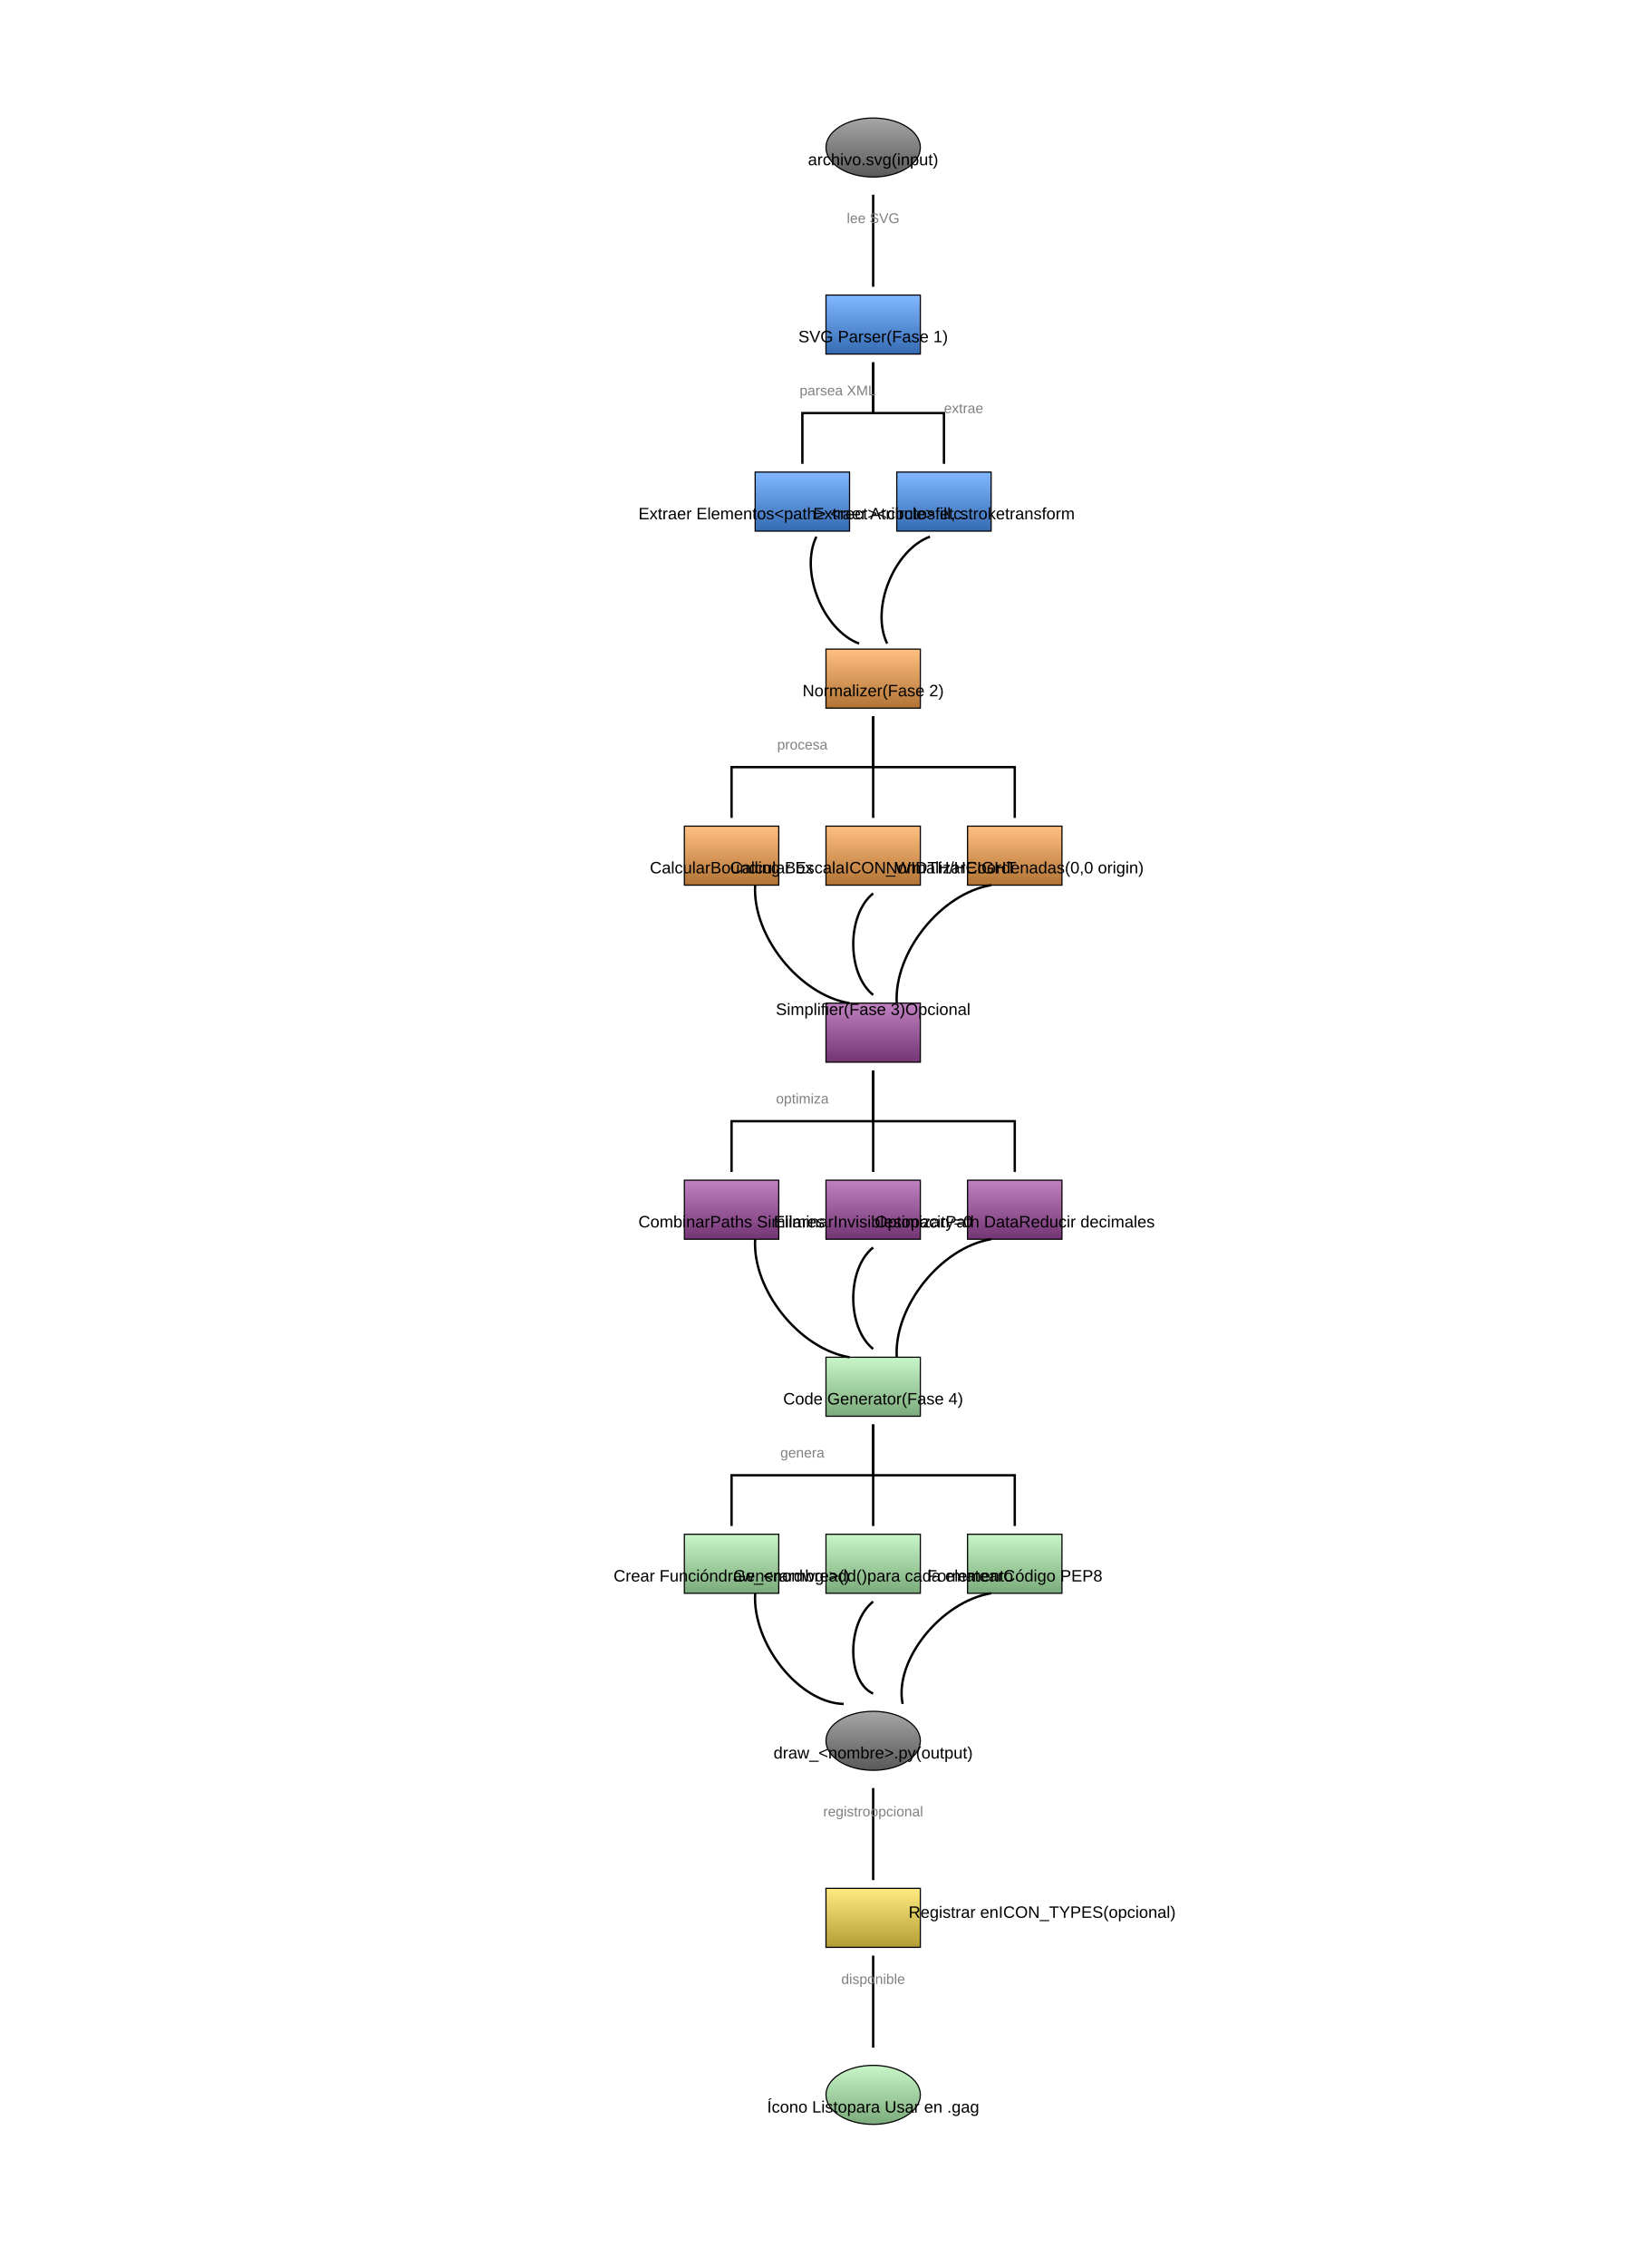
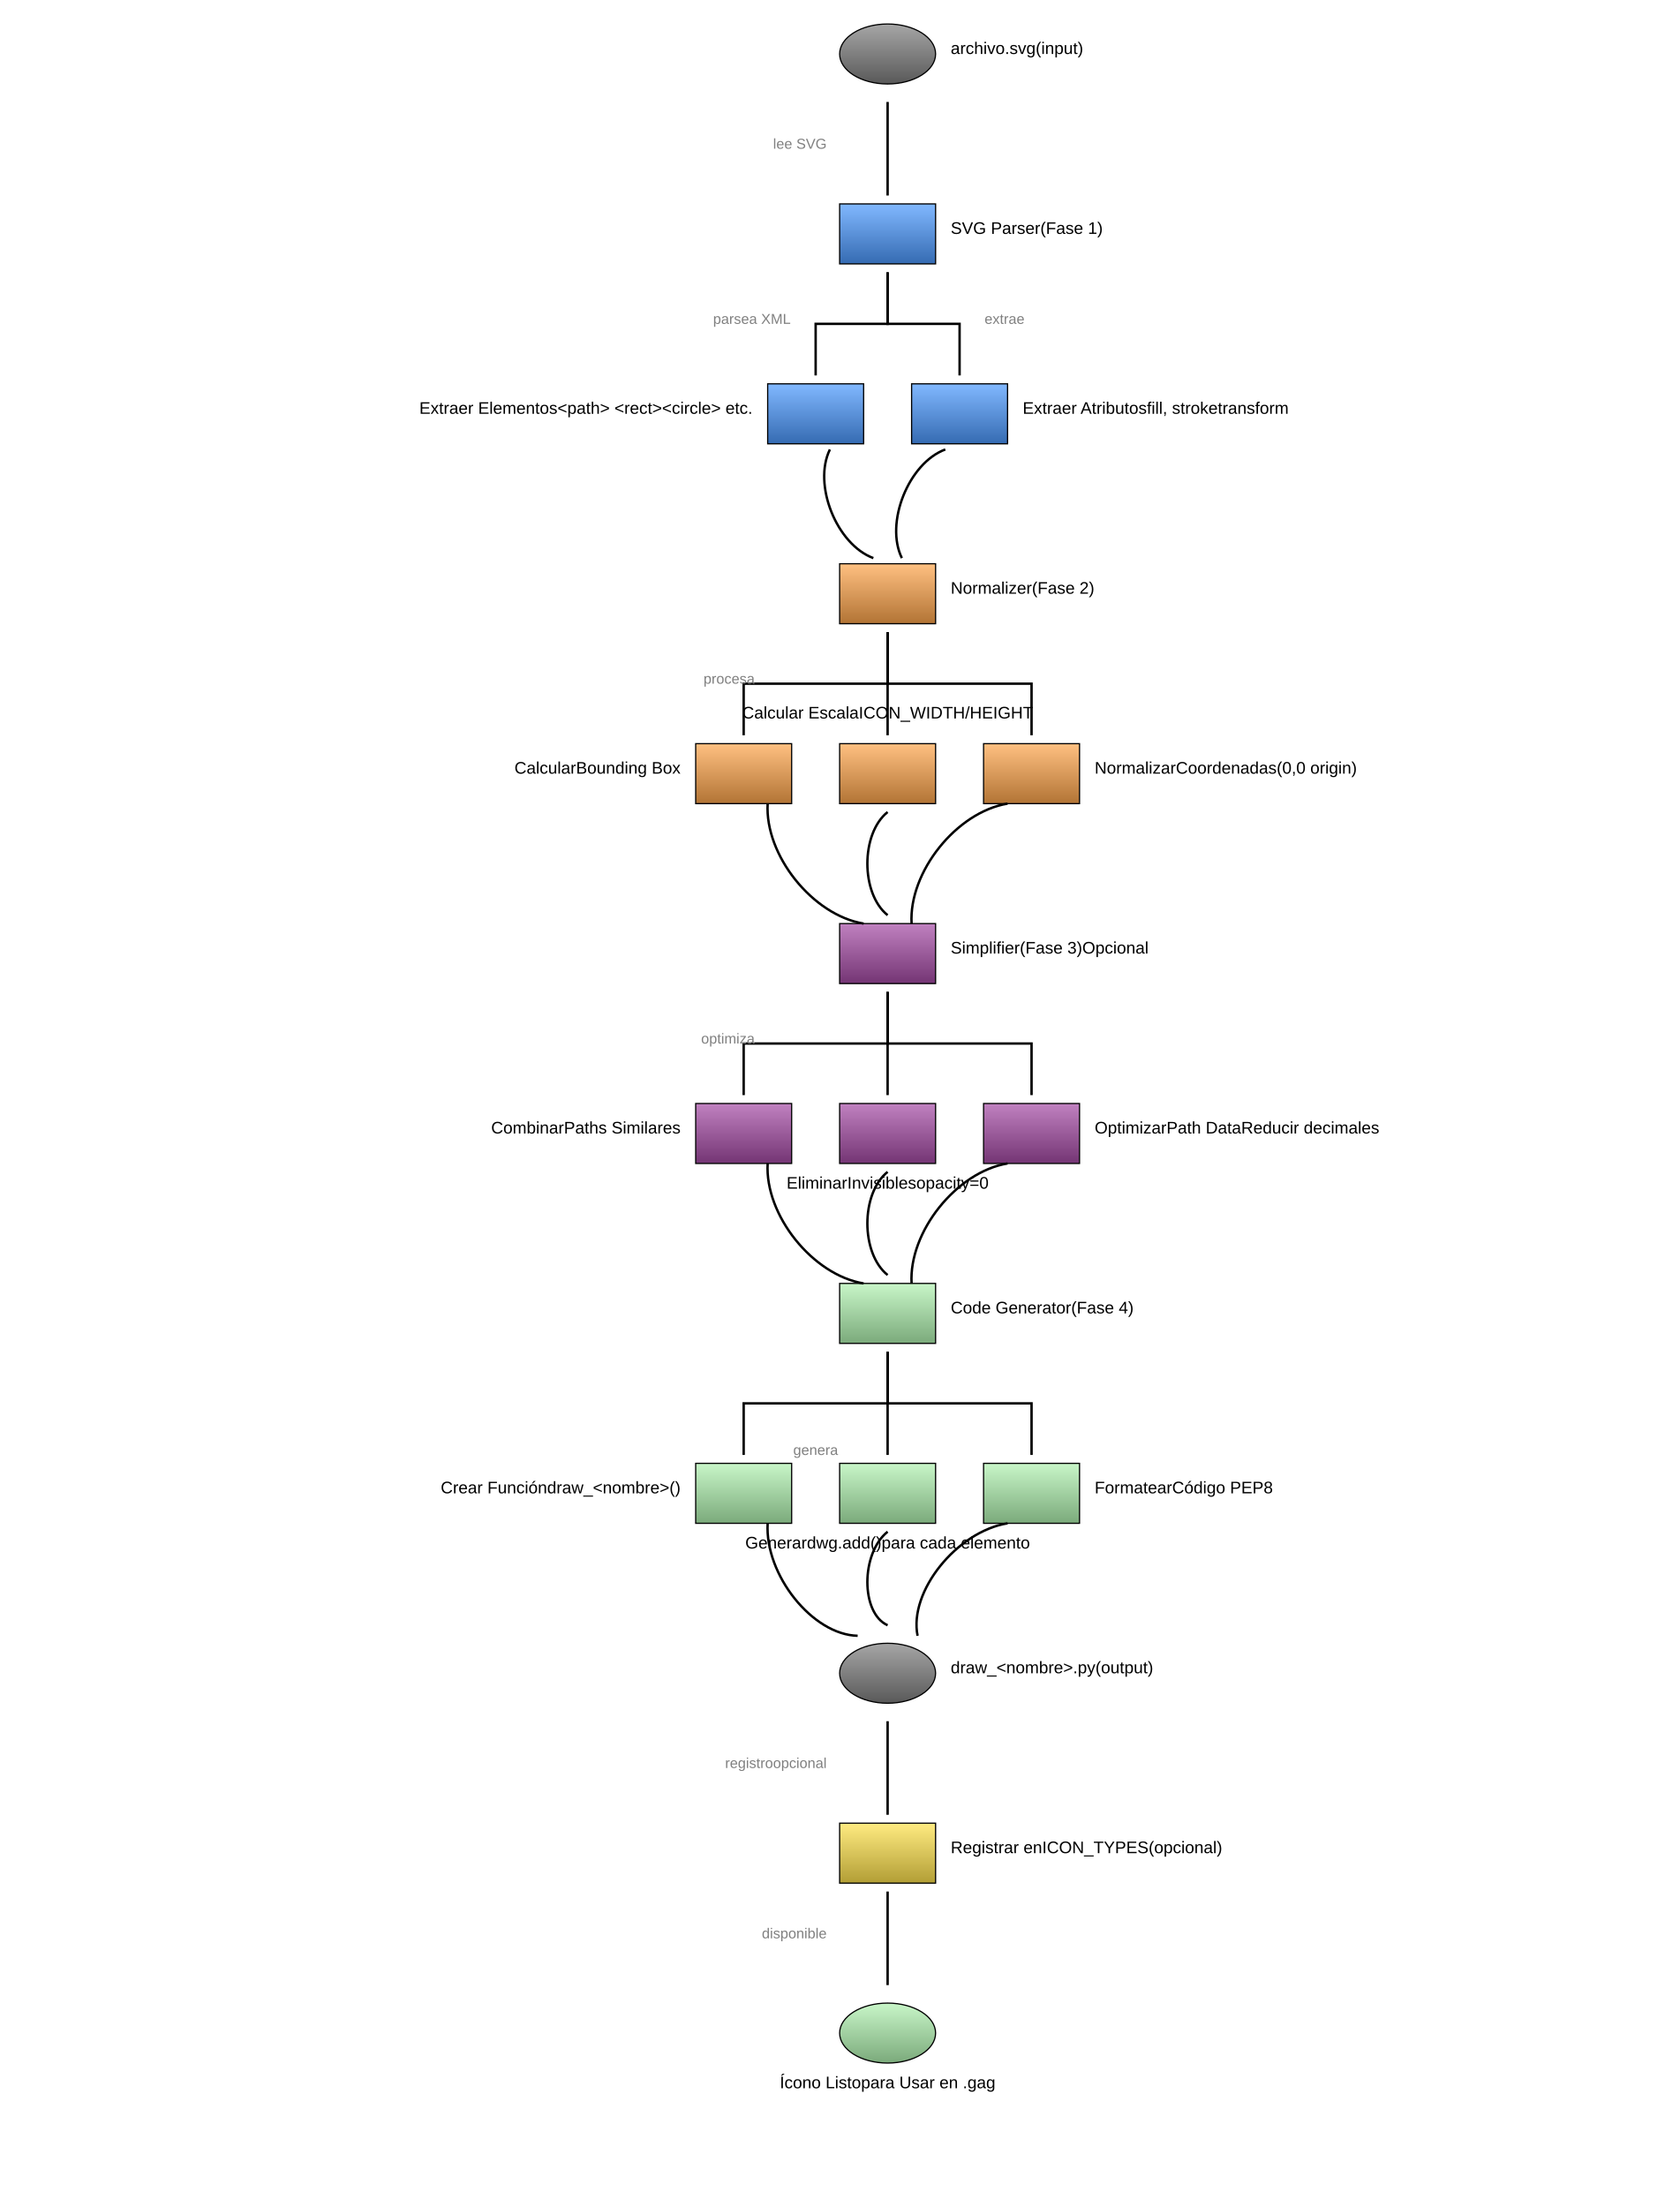
- <svg xmlns="http://www.w3.org/2000/svg" baseProfile="full" height="1920" version="1.1" viewBox="0,0,1400,1920" width="1400">
+ <svg xmlns="http://www.w3.org/2000/svg" baseProfile="full" height="1840" version="1.1" viewBox="0,0,1400,1840" width="1400">
  <defs>
    <marker id="arrow-end" markerHeight="10" markerWidth="10" orient="auto" refX="10" refY="5">
      <path d="M 0 0 L 10 5 L 0 10 z" fill="black" />
    </marker>
    <marker id="arrow-start" markerHeight="10" markerWidth="10" orient="auto" refX="0" refY="5">
      <path d="M 10 0 L 0 5 L 10 10 z" fill="black" />
    </marker>
    <linearGradient id="gradient-input_svg" x1="0%" x2="0%" y1="0%" y2="100%">
      <stop offset="0%" stop-color="#a6a6a6" />
      <stop offset="100%" stop-color="#595959" />
    </linearGradient>
    <linearGradient id="gradient-parser" x1="0%" x2="0%" y1="0%" y2="100%">
      <stop offset="0%" stop-color="#81b8ff" />
      <stop offset="100%" stop-color="#356bb2" />
    </linearGradient>
    <linearGradient id="gradient-extract_elements" x1="0%" x2="0%" y1="0%" y2="100%">
      <stop offset="0%" stop-color="#81b8ff" />
      <stop offset="100%" stop-color="#356bb2" />
    </linearGradient>
    <linearGradient id="gradient-extract_attrs" x1="0%" x2="0%" y1="0%" y2="100%">
      <stop offset="0%" stop-color="#81b8ff" />
      <stop offset="100%" stop-color="#356bb2" />
    </linearGradient>
    <linearGradient id="gradient-normalizer" x1="0%" x2="0%" y1="0%" y2="100%">
      <stop offset="0%" stop-color="#ffc081" />
      <stop offset="100%" stop-color="#b27435" />
    </linearGradient>
    <linearGradient id="gradient-calc_bbox" x1="0%" x2="0%" y1="0%" y2="100%">
      <stop offset="0%" stop-color="#ffc081" />
      <stop offset="100%" stop-color="#b27435" />
    </linearGradient>
    <linearGradient id="gradient-calc_scale" x1="0%" x2="0%" y1="0%" y2="100%">
      <stop offset="0%" stop-color="#ffc081" />
      <stop offset="100%" stop-color="#b27435" />
    </linearGradient>
    <linearGradient id="gradient-normalize_coords" x1="0%" x2="0%" y1="0%" y2="100%">
      <stop offset="0%" stop-color="#ffc081" />
      <stop offset="100%" stop-color="#b27435" />
    </linearGradient>
    <linearGradient id="gradient-simplifier" x1="0%" x2="0%" y1="0%" y2="100%">
      <stop offset="0%" stop-color="#c081c0" />
      <stop offset="100%" stop-color="#743574" />
    </linearGradient>
    <linearGradient id="gradient-combine_paths" x1="0%" x2="0%" y1="0%" y2="100%">
      <stop offset="0%" stop-color="#c081c0" />
      <stop offset="100%" stop-color="#743574" />
    </linearGradient>
    <linearGradient id="gradient-remove_invisible" x1="0%" x2="0%" y1="0%" y2="100%">
      <stop offset="0%" stop-color="#c081c0" />
      <stop offset="100%" stop-color="#743574" />
    </linearGradient>
    <linearGradient id="gradient-optimize_paths" x1="0%" x2="0%" y1="0%" y2="100%">
      <stop offset="0%" stop-color="#c081c0" />
      <stop offset="100%" stop-color="#743574" />
    </linearGradient>
    <linearGradient id="gradient-codegen" x1="0%" x2="0%" y1="0%" y2="100%">
      <stop offset="0%" stop-color="#c8f6c8" />
      <stop offset="100%" stop-color="#7baa7b" />
    </linearGradient>
    <linearGradient id="gradient-create_function" x1="0%" x2="0%" y1="0%" y2="100%">
      <stop offset="0%" stop-color="#c8f6c8" />
      <stop offset="100%" stop-color="#7baa7b" />
    </linearGradient>
    <linearGradient id="gradient-generate_paths" x1="0%" x2="0%" y1="0%" y2="100%">
      <stop offset="0%" stop-color="#c8f6c8" />
      <stop offset="100%" stop-color="#7baa7b" />
    </linearGradient>
    <linearGradient id="gradient-format_code" x1="0%" x2="0%" y1="0%" y2="100%">
      <stop offset="0%" stop-color="#c8f6c8" />
      <stop offset="100%" stop-color="#7baa7b" />
    </linearGradient>
    <linearGradient id="gradient-output_py" x1="0%" x2="0%" y1="0%" y2="100%">
      <stop offset="0%" stop-color="#a6a6a6" />
      <stop offset="100%" stop-color="#595959" />
    </linearGradient>
    <linearGradient id="gradient-register" x1="0%" x2="0%" y1="0%" y2="100%">
      <stop offset="0%" stop-color="#ffeb81" />
      <stop offset="100%" stop-color="#b29e35" />
    </linearGradient>
    <linearGradient id="gradient-ready" x1="0%" x2="0%" y1="0%" y2="100%">
      <stop offset="0%" stop-color="#c8f6c8" />
      <stop offset="100%" stop-color="#7baa7b" />
    </linearGradient>
  </defs>
-   <ellipse cx="740.0" cy="125.0" fill="url(#gradient-input_svg)" rx="40.0" ry="25.0" stroke="black" />
-   <rect fill="url(#gradient-parser)" height="50" stroke="black" width="80" x="700.0" y="250" />
-   <rect fill="url(#gradient-extract_elements)" height="50" stroke="black" width="80" x="640.0" y="400" />
-   <rect fill="url(#gradient-extract_attrs)" height="50" stroke="black" width="80" x="760.0" y="400" />
-   <rect fill="url(#gradient-normalizer)" height="50" stroke="black" width="80" x="700.0" y="550" />
-   <rect fill="url(#gradient-calc_bbox)" height="50" stroke="black" width="80" x="580.0" y="700" />
-   <rect fill="url(#gradient-calc_scale)" height="50" stroke="black" width="80" x="700.0" y="700" />
-   <rect fill="url(#gradient-normalize_coords)" height="50" stroke="black" width="80" x="820.0" y="700" />
-   <rect fill="url(#gradient-simplifier)" height="50" stroke="black" width="80" x="700.0" y="850" />
-   <rect fill="url(#gradient-combine_paths)" height="50" stroke="black" width="80" x="580.0" y="1000" />
-   <rect fill="url(#gradient-remove_invisible)" height="50" stroke="black" width="80" x="700.0" y="1000" />
-   <rect fill="url(#gradient-optimize_paths)" height="50" stroke="black" width="80" x="820.0" y="1000" />
-   <rect fill="url(#gradient-codegen)" height="50" stroke="black" width="80" x="700.0" y="1150" />
-   <rect fill="url(#gradient-create_function)" height="50" stroke="black" width="80" x="580.0" y="1300" />
-   <rect fill="url(#gradient-generate_paths)" height="50" stroke="black" width="80" x="700.0" y="1300" />
-   <rect fill="url(#gradient-format_code)" height="50" stroke="black" width="80" x="820.0" y="1300" />
-   <ellipse cx="740.0" cy="1475.0" fill="url(#gradient-output_py)" rx="40.0" ry="25.0" stroke="black" />
-   <rect fill="url(#gradient-register)" height="50" stroke="black" width="80" x="700.0" y="1600" />
-   <ellipse cx="740.0" cy="1775.0" fill="url(#gradient-ready)" rx="40.0" ry="25.0" stroke="black" />
-   <line stroke="black" stroke-width="2" x1="740.0" x2="740.0" y1="165.0" y2="243.0" />
-   <polyline fill="none" points="740.0,307.0 740.0,350.0 680.0,350.0 680.0,393.0" stroke="black" stroke-width="2" />
-   <polyline fill="none" points="740.0,307.0 740.0,350.0 800.0,350.0 800.0,393.0" stroke="black" stroke-width="2" />
-   <path d="M 691.885,454.711 C 677.5,484.0 697.5,534.0 728.115,545.289" fill="none" stroke="black" stroke-width="2" />
-   <path d="M 788.115,454.711 C 757.5,466.0 737.5,516.0 751.885,545.289" fill="none" stroke="black" stroke-width="2" />
-   <polyline fill="none" points="740.0,607.0 740.0,650.0 620.0,650.0 620.0,693.0" stroke="black" stroke-width="2" />
-   <polyline fill="none" points="740.0,607.0 740.0,693.0" stroke="black" stroke-width="2" />
-   <polyline fill="none" points="740.0,607.0 740.0,650.0 860.0,650.0 860.0,693.0" stroke="black" stroke-width="2" />
-   <path d="M 639.99,749.988 C 637.5,793.0 677.5,843.0 720.01,850.012" fill="none" stroke="black" stroke-width="2" />
-   <path d="M 740.0,757.0 C 717.5,775.0 717.5,825.0 740.0,843.0" fill="none" stroke="black" stroke-width="2" />
-   <path d="M 840.01,749.988 C 797.5,757.0 757.5,807.0 759.99,850.012" fill="none" stroke="black" stroke-width="2" />
-   <polyline fill="none" points="740.0,907.0 740.0,950.0 620.0,950.0 620.0,993.0" stroke="black" stroke-width="2" />
-   <polyline fill="none" points="740.0,907.0 740.0,993.0" stroke="black" stroke-width="2" />
-   <polyline fill="none" points="740.0,907.0 740.0,950.0 860.0,950.0 860.0,993.0" stroke="black" stroke-width="2" />
-   <path d="M 639.99,1049.988 C 637.5,1093.0 677.5,1143.0 720.01,1150.012" fill="none" stroke="black" stroke-width="2" />
-   <path d="M 740.0,1057.0 C 717.5,1075.0 717.5,1125.0 740.0,1143.0" fill="none" stroke="black" stroke-width="2" />
-   <path d="M 840.01,1049.988 C 797.5,1057.0 757.5,1107.0 759.99,1150.012" fill="none" stroke="black" stroke-width="2" />
-   <polyline fill="none" points="740.0,1207.0 740.0,1250.0 620.0,1250.0 620.0,1293.0" stroke="black" stroke-width="2" />
-   <polyline fill="none" points="740.0,1207.0 740.0,1293.0" stroke="black" stroke-width="2" />
-   <polyline fill="none" points="740.0,1207.0 740.0,1250.0 860.0,1250.0 860.0,1293.0" stroke="black" stroke-width="2" />
-   <path d="M 639.99,1349.988 C 637.5,1393.0 677.5,1443.0 715.012,1443.765" fill="none" stroke="black" stroke-width="2" />
-   <path d="M 740.0,1357.0 C 717.5,1375.0 717.5,1425.0 740.0,1435.0" fill="none" stroke="black" stroke-width="2" />
-   <path d="M 840.01,1349.988 C 797.5,1357.0 757.5,1407.0 764.988,1443.765" fill="none" stroke="black" stroke-width="2" />
-   <line stroke="black" stroke-width="2" x1="740.0" x2="740.0" y1="1515.0" y2="1593.0" />
-   <line stroke="black" stroke-width="2" x1="740.0" x2="740.0" y1="1657.0" y2="1735.0" />
-   <text fill="black" font-family="Arial, sans-serif" font-size="14px" text-anchor="middle" x="740.0" y="140.0">archivo.svg
+   <ellipse cx="740.0" cy="45.0" fill="url(#gradient-input_svg)" rx="40.0" ry="25.0" stroke="black" />
+   <rect fill="url(#gradient-parser)" height="50" stroke="black" width="80" x="700.0" y="170" />
+   <rect fill="url(#gradient-extract_elements)" height="50" stroke="black" width="80" x="640.0" y="320" />
+   <rect fill="url(#gradient-extract_attrs)" height="50" stroke="black" width="80" x="760.0" y="320" />
+   <rect fill="url(#gradient-normalizer)" height="50" stroke="black" width="80" x="700.0" y="470" />
+   <rect fill="url(#gradient-calc_bbox)" height="50" stroke="black" width="80" x="580.0" y="620" />
+   <rect fill="url(#gradient-calc_scale)" height="50" stroke="black" width="80" x="700.0" y="620" />
+   <rect fill="url(#gradient-normalize_coords)" height="50" stroke="black" width="80" x="820.0" y="620" />
+   <rect fill="url(#gradient-simplifier)" height="50" stroke="black" width="80" x="700.0" y="770" />
+   <rect fill="url(#gradient-combine_paths)" height="50" stroke="black" width="80" x="580.0" y="920" />
+   <rect fill="url(#gradient-remove_invisible)" height="50" stroke="black" width="80" x="700.0" y="920" />
+   <rect fill="url(#gradient-optimize_paths)" height="50" stroke="black" width="80" x="820.0" y="920" />
+   <rect fill="url(#gradient-codegen)" height="50" stroke="black" width="80" x="700.0" y="1070" />
+   <rect fill="url(#gradient-create_function)" height="50" stroke="black" width="80" x="580.0" y="1220" />
+   <rect fill="url(#gradient-generate_paths)" height="50" stroke="black" width="80" x="700.0" y="1220" />
+   <rect fill="url(#gradient-format_code)" height="50" stroke="black" width="80" x="820.0" y="1220" />
+   <ellipse cx="740.0" cy="1395.0" fill="url(#gradient-output_py)" rx="40.0" ry="25.0" stroke="black" />
+   <rect fill="url(#gradient-register)" height="50" stroke="black" width="80" x="700.0" y="1520" />
+   <ellipse cx="740.0" cy="1695.0" fill="url(#gradient-ready)" rx="40.0" ry="25.0" stroke="black" />
+   <line stroke="black" stroke-width="2" x1="740.0" x2="740.0" y1="85.0" y2="163.0" />
+   <polyline fill="none" points="740.0,227.0 740.0,270.0 680.0,270.0 680.0,313.0" stroke="black" stroke-width="2" />
+   <polyline fill="none" points="740.0,227.0 740.0,270.0 800.0,270.0 800.0,313.0" stroke="black" stroke-width="2" />
+   <path d="M 691.885,374.711 C 677.5,404.0 697.5,454.0 728.115,465.289" fill="none" stroke="black" stroke-width="2" />
+   <path d="M 788.115,374.711 C 757.5,386.0 737.5,436.0 751.885,465.289" fill="none" stroke="black" stroke-width="2" />
+   <polyline fill="none" points="740.0,527.0 740.0,570.0 620.0,570.0 620.0,613.0" stroke="black" stroke-width="2" />
+   <polyline fill="none" points="740.0,527.0 740.0,613.0" stroke="black" stroke-width="2" />
+   <polyline fill="none" points="740.0,527.0 740.0,570.0 860.0,570.0 860.0,613.0" stroke="black" stroke-width="2" />
+   <path d="M 639.99,669.988 C 637.5,713.0 677.5,763.0 720.01,770.012" fill="none" stroke="black" stroke-width="2" />
+   <path d="M 740.0,677.0 C 717.5,695.0 717.5,745.0 740.0,763.0" fill="none" stroke="black" stroke-width="2" />
+   <path d="M 840.01,669.988 C 797.5,677.0 757.5,727.0 759.99,770.012" fill="none" stroke="black" stroke-width="2" />
+   <polyline fill="none" points="740.0,827.0 740.0,870.0 620.0,870.0 620.0,913.0" stroke="black" stroke-width="2" />
+   <polyline fill="none" points="740.0,827.0 740.0,913.0" stroke="black" stroke-width="2" />
+   <polyline fill="none" points="740.0,827.0 740.0,870.0 860.0,870.0 860.0,913.0" stroke="black" stroke-width="2" />
+   <path d="M 639.99,969.988 C 637.5,1013.0 677.5,1063.0 720.01,1070.012" fill="none" stroke="black" stroke-width="2" />
+   <path d="M 740.0,977.0 C 717.5,995.0 717.5,1045.0 740.0,1063.0" fill="none" stroke="black" stroke-width="2" />
+   <path d="M 840.01,969.988 C 797.5,977.0 757.5,1027.0 759.99,1070.012" fill="none" stroke="black" stroke-width="2" />
+   <polyline fill="none" points="740.0,1127.0 740.0,1170.0 620.0,1170.0 620.0,1213.0" stroke="black" stroke-width="2" />
+   <polyline fill="none" points="740.0,1127.0 740.0,1213.0" stroke="black" stroke-width="2" />
+   <polyline fill="none" points="740.0,1127.0 740.0,1170.0 860.0,1170.0 860.0,1213.0" stroke="black" stroke-width="2" />
+   <path d="M 639.99,1269.988 C 637.5,1313.0 677.5,1363.0 715.012,1363.765" fill="none" stroke="black" stroke-width="2" />
+   <path d="M 740.0,1277.0 C 717.5,1295.0 717.5,1345.0 740.0,1355.0" fill="none" stroke="black" stroke-width="2" />
+   <path d="M 840.01,1269.988 C 797.5,1277.0 757.5,1327.0 764.988,1363.765" fill="none" stroke="black" stroke-width="2" />
+   <line stroke="black" stroke-width="2" x1="740.0" x2="740.0" y1="1435.0" y2="1513.0" />
+   <line stroke="black" stroke-width="2" x1="740.0" x2="740.0" y1="1577.0" y2="1655.0" />
+   <text fill="black" font-family="Arial, sans-serif" font-size="14px" text-anchor="start" x="792.6" y="45.0">archivo.svg
(input)</text>
-   <text fill="black" font-family="Arial, sans-serif" font-size="14px" text-anchor="middle" x="740.0" y="290.0">SVG Parser
+   <text fill="black" font-family="Arial, sans-serif" font-size="14px" text-anchor="start" x="792.6" y="195.0">SVG Parser
(Fase 1)</text>
-   <text fill="black" font-family="Arial, sans-serif" font-size="14px" text-anchor="middle" x="680.0" y="440.0">Extraer Elementos
+   <text fill="black" font-family="Arial, sans-serif" font-size="14px" text-anchor="end" x="627.4" y="345.0">Extraer Elementos
&lt;path&gt; &lt;rect&gt;
&lt;circle&gt; etc.</text>
-   <text fill="black" font-family="Arial, sans-serif" font-size="14px" text-anchor="middle" x="800.0" y="440.0">Extraer Atributos
+   <text fill="black" font-family="Arial, sans-serif" font-size="14px" text-anchor="start" x="852.6" y="345.0">Extraer Atributos
fill, stroke
transform</text>
-   <text fill="black" font-family="Arial, sans-serif" font-size="14px" text-anchor="middle" x="740.0" y="590.0">Normalizer
+   <text fill="black" font-family="Arial, sans-serif" font-size="14px" text-anchor="start" x="792.6" y="495.0">Normalizer
(Fase 2)</text>
-   <text fill="black" font-family="Arial, sans-serif" font-size="14px" text-anchor="middle" x="620.0" y="740.0">Calcular
+   <text fill="black" font-family="Arial, sans-serif" font-size="14px" text-anchor="end" x="567.4" y="645.0">Calcular
Bounding Box</text>
-   <text fill="black" font-family="Arial, sans-serif" font-size="14px" text-anchor="middle" x="740.0" y="740.0">Calcular Escala
+   <text fill="black" font-family="Arial, sans-serif" font-size="14px" text-anchor="middle" x="740.0" y="599.0">Calcular Escala
ICON_WIDTH/HEIGHT</text>
-   <text fill="black" font-family="Arial, sans-serif" font-size="14px" text-anchor="middle" x="860.0" y="740.0">Normalizar
+   <text fill="black" font-family="Arial, sans-serif" font-size="14px" text-anchor="start" x="912.6" y="645.0">Normalizar
Coordenadas
(0,0 origin)</text>
-   <text fill="black" font-family="Arial, sans-serif" font-size="14px" text-anchor="middle" x="740.0" y="860.0">Simplifier
+   <text fill="black" font-family="Arial, sans-serif" font-size="14px" text-anchor="start" x="792.6" y="795.0">Simplifier
(Fase 3)
Opcional</text>
-   <text fill="black" font-family="Arial, sans-serif" font-size="14px" text-anchor="middle" x="620.0" y="1040.0">Combinar
+   <text fill="black" font-family="Arial, sans-serif" font-size="14px" text-anchor="end" x="567.4" y="945.0">Combinar
Paths Similares</text>
-   <text fill="black" font-family="Arial, sans-serif" font-size="14px" text-anchor="middle" x="740.0" y="1040.0">Eliminar
+   <text fill="black" font-family="Arial, sans-serif" font-size="14px" text-anchor="middle" x="740.0" y="991.0">Eliminar
Invisibles
opacity=0</text>
-   <text fill="black" font-family="Arial, sans-serif" font-size="14px" text-anchor="middle" x="860.0" y="1040.0">Optimizar
+   <text fill="black" font-family="Arial, sans-serif" font-size="14px" text-anchor="start" x="912.6" y="945.0">Optimizar
Path Data
Reducir decimales</text>
-   <text fill="black" font-family="Arial, sans-serif" font-size="14px" text-anchor="middle" x="740.0" y="1190.0">Code Generator
+   <text fill="black" font-family="Arial, sans-serif" font-size="14px" text-anchor="start" x="792.6" y="1095.0">Code Generator
(Fase 4)</text>
-   <text fill="black" font-family="Arial, sans-serif" font-size="14px" text-anchor="middle" x="620.0" y="1340.0">Crear Función
+   <text fill="black" font-family="Arial, sans-serif" font-size="14px" text-anchor="end" x="567.4" y="1245.0">Crear Función
draw_&lt;nombre&gt;()</text>
-   <text fill="black" font-family="Arial, sans-serif" font-size="14px" text-anchor="middle" x="740.0" y="1340.0">Generar
+   <text fill="black" font-family="Arial, sans-serif" font-size="14px" text-anchor="middle" x="740.0" y="1291.0">Generar
dwg.add()
para cada elemento</text>
-   <text fill="black" font-family="Arial, sans-serif" font-size="14px" text-anchor="middle" x="860.0" y="1340.0">Formatear
+   <text fill="black" font-family="Arial, sans-serif" font-size="14px" text-anchor="start" x="912.6" y="1245.0">Formatear
Código PEP8</text>
-   <text fill="black" font-family="Arial, sans-serif" font-size="14px" text-anchor="middle" x="740.0" y="1490.0">draw_&lt;nombre&gt;.py
+   <text fill="black" font-family="Arial, sans-serif" font-size="14px" text-anchor="start" x="792.6" y="1395.0">draw_&lt;nombre&gt;.py
(output)</text>
-   <text fill="black" font-family="Arial, sans-serif" font-size="14px" text-anchor="start" x="770.0" y="1625.0">Registrar en
+   <text fill="black" font-family="Arial, sans-serif" font-size="14px" text-anchor="start" x="792.6" y="1545.0">Registrar en
ICON_TYPES
(opcional)</text>
-   <text fill="black" font-family="Arial, sans-serif" font-size="14px" text-anchor="middle" x="740.0" y="1790.0">Ícono Listo
+   <text fill="black" font-family="Arial, sans-serif" font-size="14px" text-anchor="middle" x="740.0" y="1741.0">Ícono Listo
para Usar en .gag</text>
-   <text fill="gray" font-family="Arial, sans-serif" font-size="12px" text-anchor="middle" x="740.0" y="189.0">lee SVG</text>
-   <text fill="gray" font-family="Arial, sans-serif" font-size="12px" text-anchor="middle" x="710.0" y="335.0">parsea XML</text>
-   <text fill="gray" font-family="Arial, sans-serif" font-size="12px" text-anchor="start" x="800.0" y="350.0">extrae</text>
-   <text fill="gray" font-family="Arial, sans-serif" font-size="12px" text-anchor="middle" x="680.0" y="635.0">procesa</text>
-   <text fill="gray" font-family="Arial, sans-serif" font-size="12px" text-anchor="middle" x="680.0" y="935.0">optimiza</text>
-   <text fill="gray" font-family="Arial, sans-serif" font-size="12px" text-anchor="middle" x="680.0" y="1235.0">genera</text>
-   <text fill="gray" font-family="Arial, sans-serif" font-size="12px" text-anchor="middle" x="740.0" y="1539.0">registro
+   <text fill="gray" font-family="Arial, sans-serif" font-size="12px" text-anchor="end" x="689.2" y="124.0">lee SVG</text>
+   <text fill="gray" font-family="Arial, sans-serif" font-size="12px" text-anchor="end" x="659.2" y="270.0">parsea XML</text>
+   <text fill="gray" font-family="Arial, sans-serif" font-size="12px" text-anchor="start" x="820.8" y="270.0">extrae</text>
+   <text fill="gray" font-family="Arial, sans-serif" font-size="12px" text-anchor="end" x="629.2" y="570.0">procesa</text>
+   <text fill="gray" font-family="Arial, sans-serif" font-size="12px" text-anchor="end" x="629.2" y="870.0">optimiza</text>
+   <text fill="gray" font-family="Arial, sans-serif" font-size="12px" text-anchor="middle" x="680.0" y="1213.0">genera</text>
+   <text fill="gray" font-family="Arial, sans-serif" font-size="12px" text-anchor="end" x="689.2" y="1474.0">registro
opcional</text>
-   <text fill="gray" font-family="Arial, sans-serif" font-size="12px" text-anchor="middle" x="740.0" y="1681.0">disponible</text>
+   <text fill="gray" font-family="Arial, sans-serif" font-size="12px" text-anchor="end" x="689.2" y="1616.0">disponible</text>
</svg>
